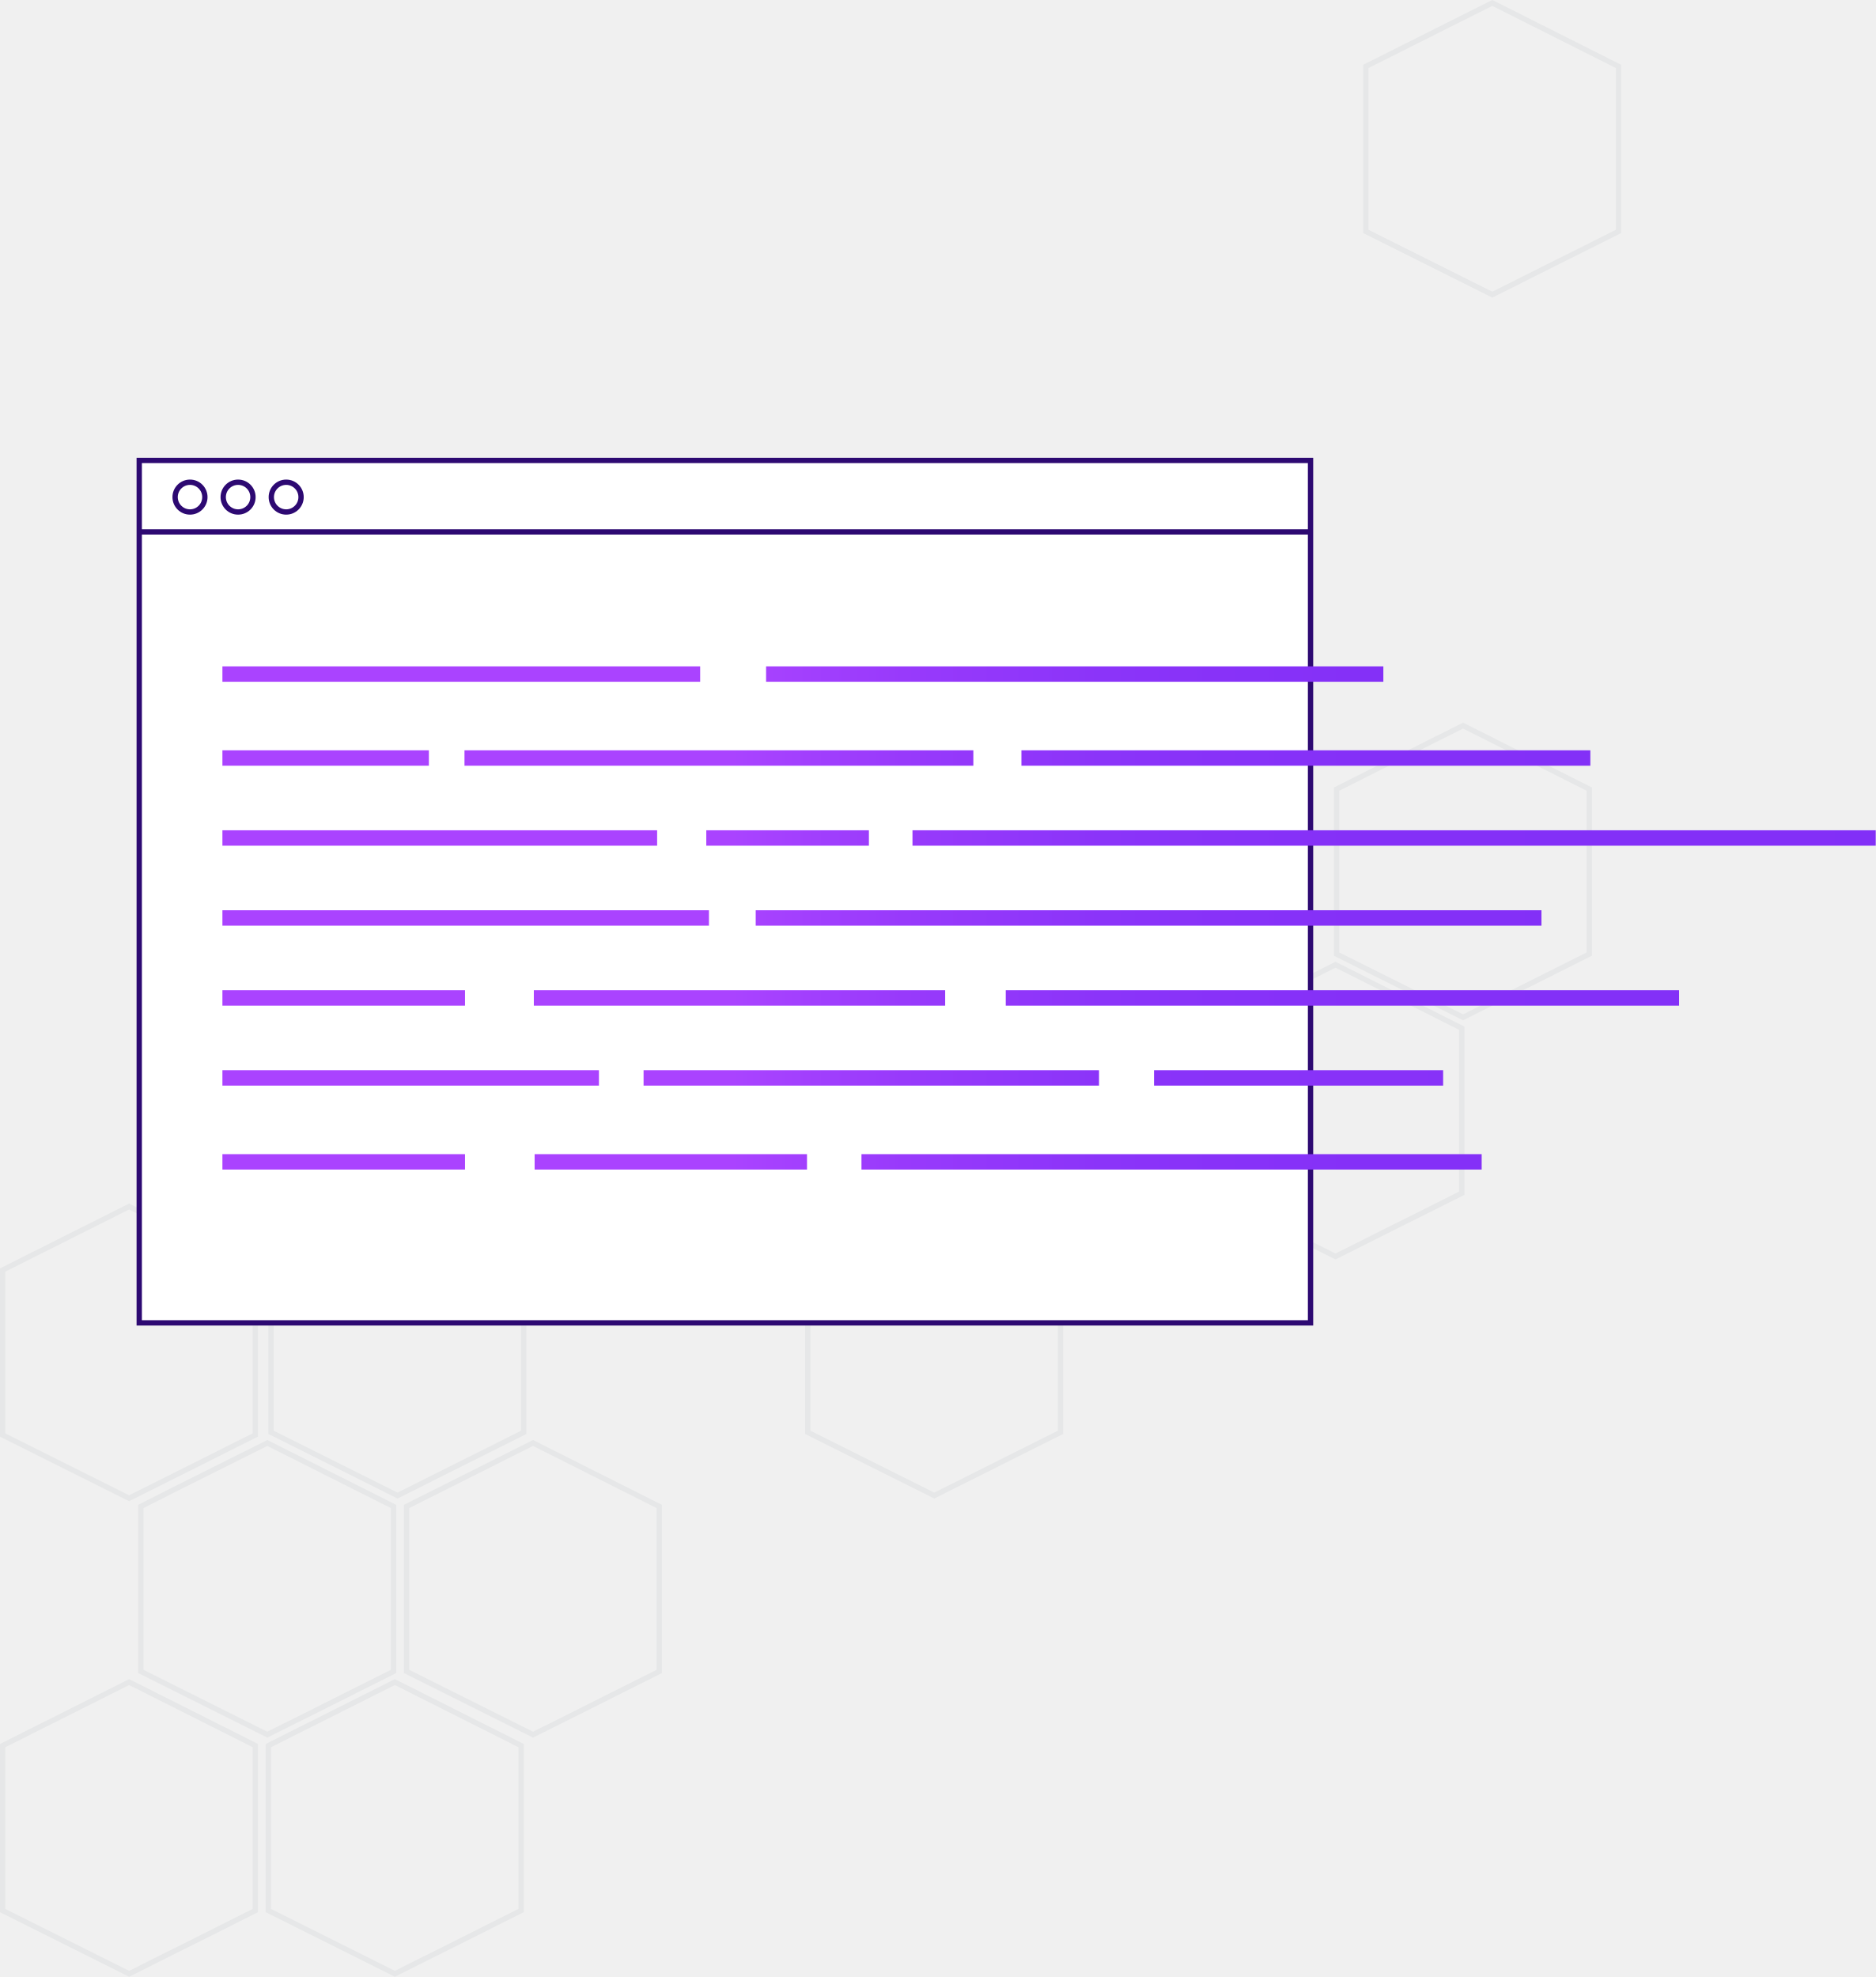
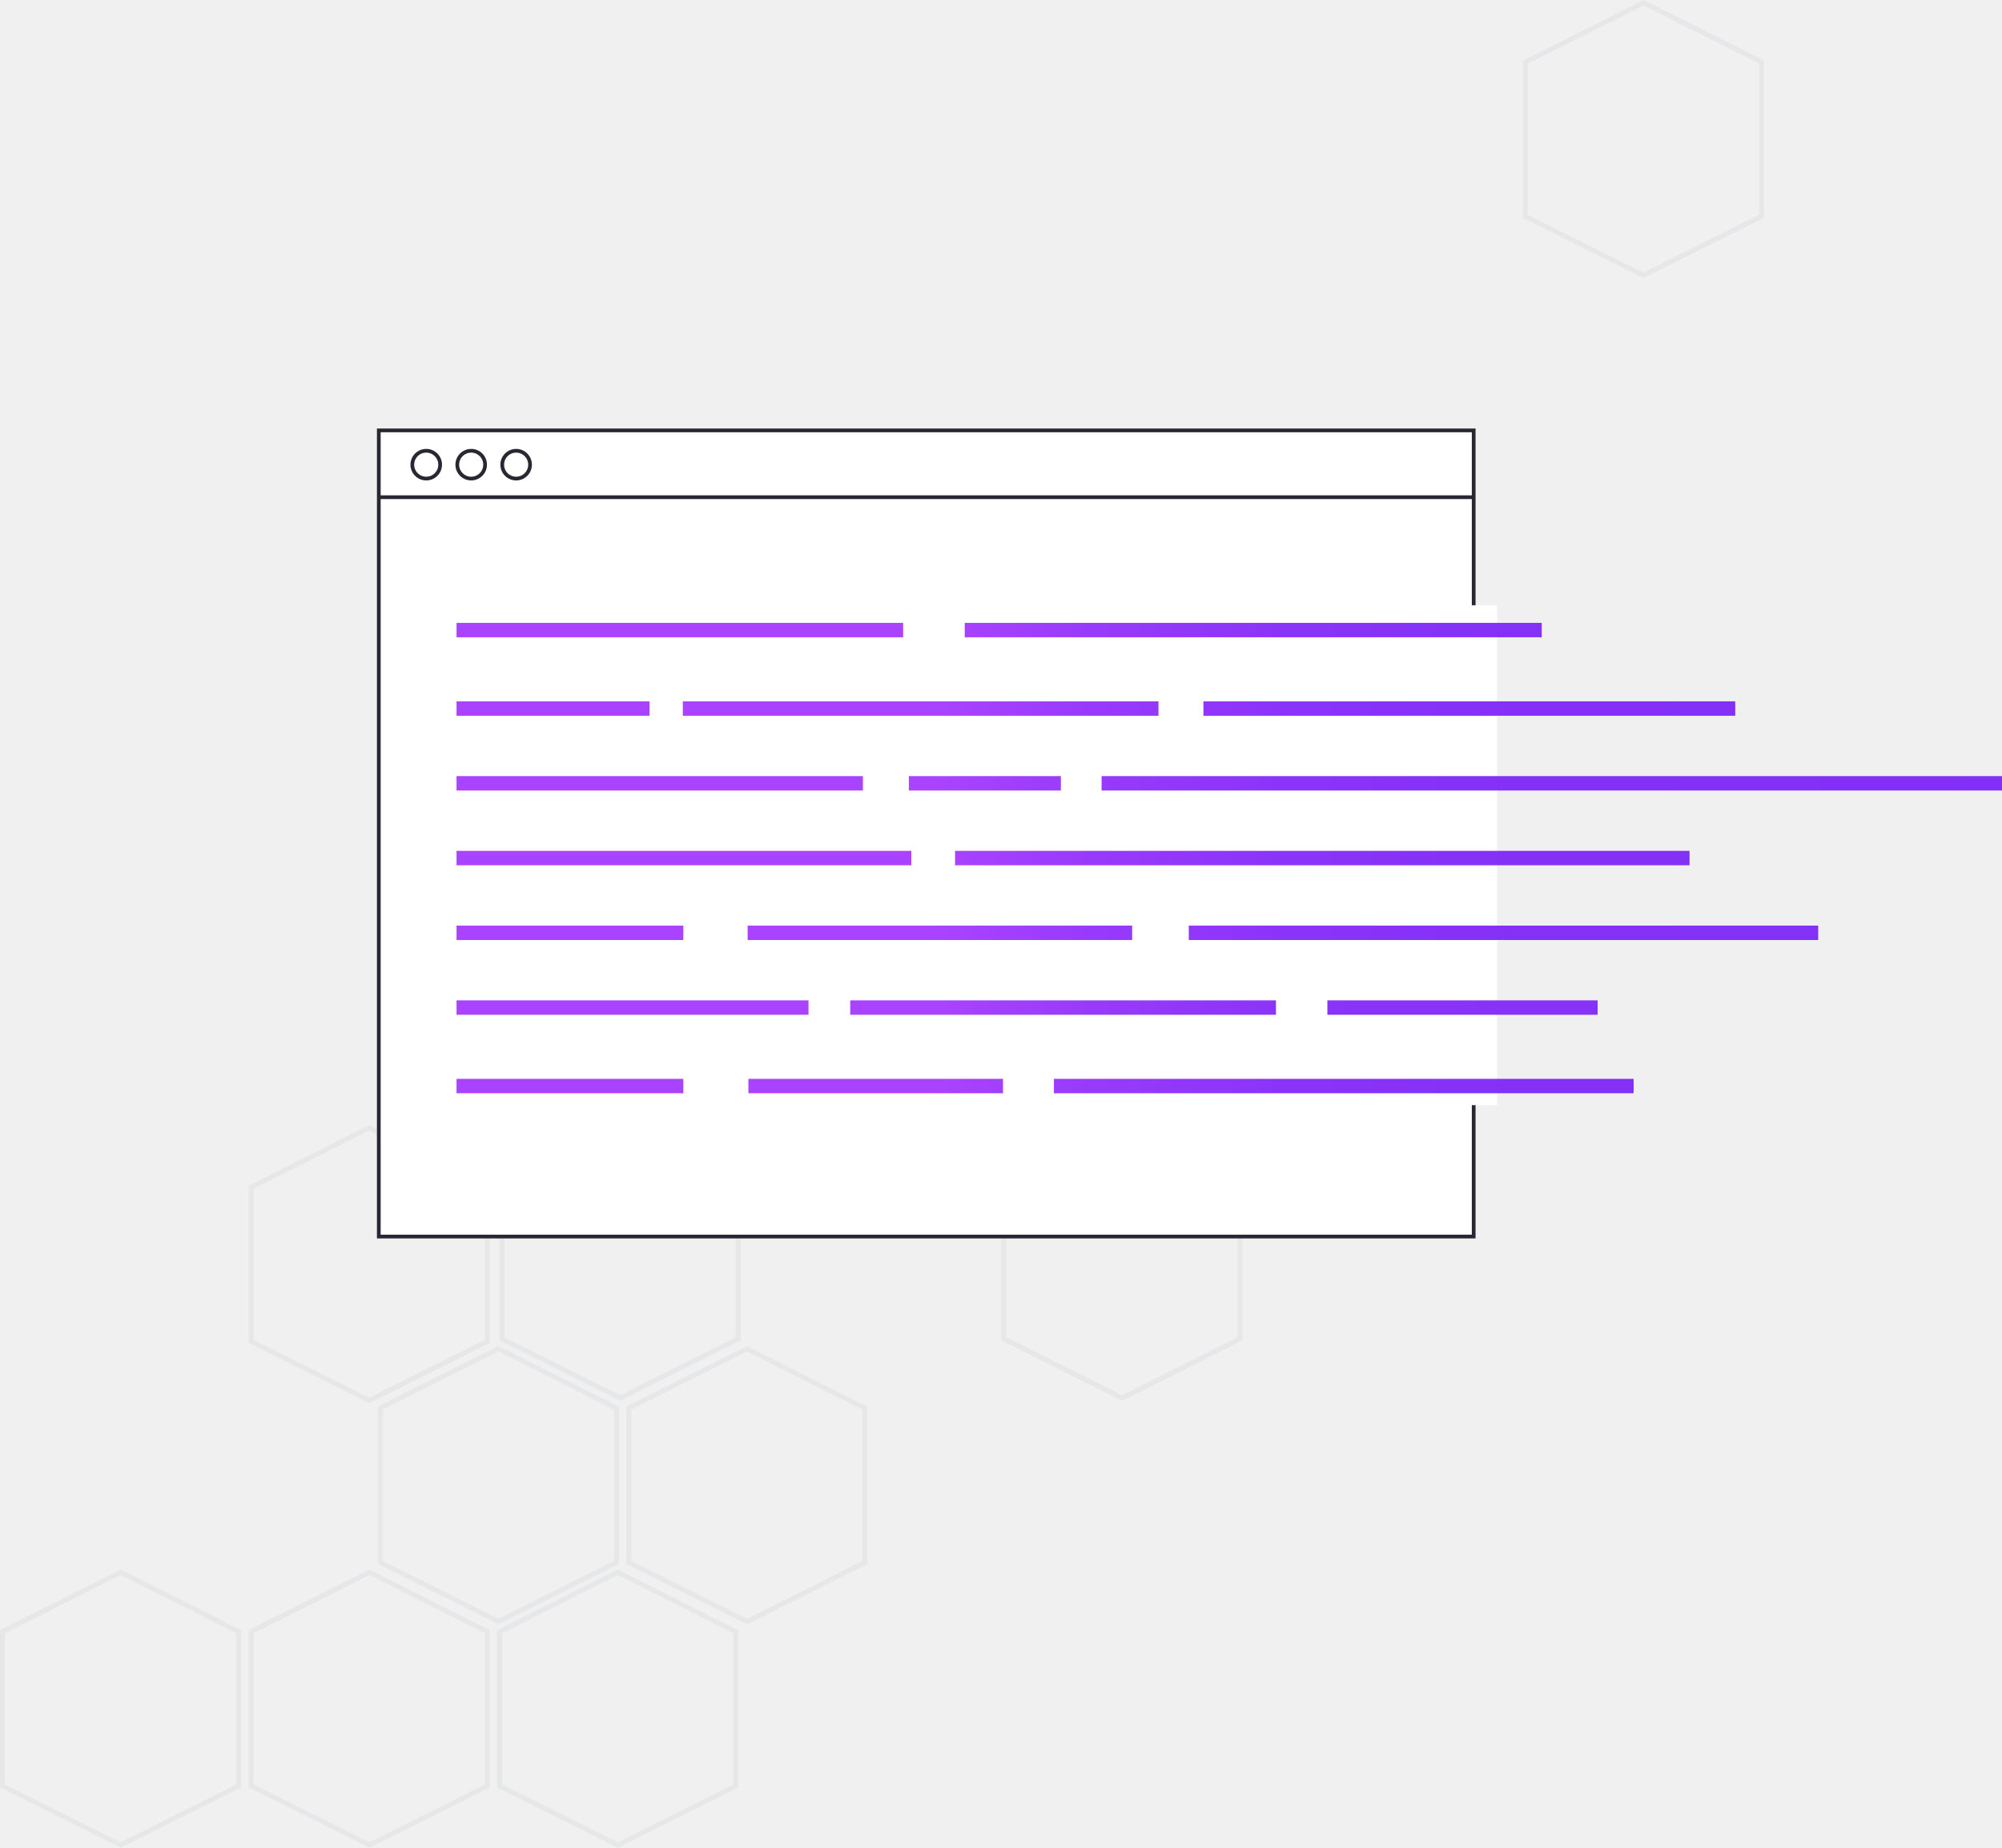
- <svg xmlns="http://www.w3.org/2000/svg" version="1.1" id="Layer_1" x="0px" y="0px" viewBox="0 0 705.9 744.1" style="enable-background:new 0 0 705.9 744.1;" xml:space="preserve">
+ <svg xmlns="http://www.w3.org/2000/svg" version="1.1" id="Layer_1" x="0px" y="0px" viewBox="0 0 806 744" style="enable-background:new 0 0 806 744;" xml:space="preserve">
  <style type="text/css">
	.st0{fill:none;stroke:#E6E7E8;stroke-width:2;stroke-miterlimit:10;}
- 	.st1{fill:#FFFFFF;stroke:#2D0972;stroke-width:2;stroke-miterlimit:10;}
- 	.st2{fill:url(#SVGID_1_);}
- 	.st3{fill:url(#SVGID_2_);}
- 	.st4{fill:url(#SVGID_3_);}
- 	.st5{fill:url(#SVGID_4_);}
- 	.st6{fill:url(#SVGID_5_);}
- 	.st7{fill:url(#SVGID_6_);}
- 	.st8{fill:url(#SVGID_7_);}
- 	.st9{fill:url(#SVGID_8_);}
- 	.st10{fill:url(#SVGID_9_);}
- 	.st11{fill:url(#SVGID_10_);}
- 	.st12{fill:url(#SVGID_11_);}
- 	.st13{fill:url(#SVGID_12_);}
- 	.st14{fill:url(#SVGID_13_);}
- 	.st15{fill:url(#SVGID_14_);}
- 	.st16{fill:url(#SVGID_15_);}
- 	.st17{fill:url(#SVGID_16_);}
- 	.st18{fill:url(#SVGID_17_);}
- 	.st19{fill:url(#SVGID_18_);}
- 	.st20{fill:url(#SVGID_19_);}
+ 	.st1{fill:#FFFFFF;stroke:#2A2733;stroke-width:1.5;stroke-miterlimit:10;}
+ 	.st2{fill:none;stroke:#2A2733;stroke-width:1.5;stroke-miterlimit:10;}
+ 	.st3{fill:#FFFFFF;}
+ 	.st4{fill:url(#SVGID_1_);}
+ 	.st5{fill:url(#SVGID_2_);}
+ 	.st6{fill:url(#SVGID_3_);}
+ 	.st7{fill:url(#SVGID_4_);}
+ 	.st8{fill:url(#SVGID_5_);}
+ 	.st9{fill:url(#SVGID_6_);}
+ 	.st10{fill:url(#SVGID_7_);}
+ 	.st11{fill:url(#SVGID_8_);}
+ 	.st12{fill:url(#SVGID_9_);}
+ 	.st13{fill:url(#SVGID_10_);}
+ 	.st14{fill:url(#SVGID_11_);}
+ 	.st15{fill:url(#SVGID_12_);}
+ 	.st16{fill:url(#SVGID_13_);}
+ 	.st17{fill:url(#SVGID_14_);}
+ 	.st18{fill:url(#SVGID_15_);}
+ 	.st19{fill:url(#SVGID_16_);}
+ 	.st20{fill:url(#SVGID_17_);}
+ 	.st21{fill:url(#SVGID_18_);}
+ 	.st22{fill:url(#SVGID_19_);}
</style>
  <g>
-     <polygon class="st0" points="153,449.1 153,387 200.6,363.1 248.1,387 248.1,449.1 200.6,472.9  " />
-     <polygon class="st0" points="301.7,472.9 254.1,449.1 254.1,387 301.7,363.1 349.3,387 349.3,449.1  " />
-     <polygon class="st0" points="502.6,472.9 455,449.1 455,387 502.6,363.1 550.1,387 550.1,449.1  " />
-     <polygon class="st0" points="561.6,110.9 514,87.1 514,25 561.6,1.1 609.1,25 609.1,87.1  " />
-     <polygon class="st0" points="550.6,382.9 503,359.1 503,297 550.6,273.1 598.1,297 598.1,359.1  " />
-     <polygon class="st0" points="149.6,562.9 102,539.1 102,477 149.6,453.1 197.1,477 197.1,539.1  " />
-     <polygon class="st0" points="351.6,562.9 304,539.1 304,477 351.6,453.1 399.1,477 399.1,539.1  " />
-     <polygon class="st0" points="53,629.1 53,567 67.4,559.7 100.6,543.1 148.1,567 148.1,629.1 100.6,652.9  " />
-     <polygon class="st0" points="200.6,652.9 153,629.1 153,567 200.6,543.1 248.1,567 248.1,629.1  " />
+     <polygon class="st0" points="253.1,449.1 253.1,387 300.7,363.1 348.2,387 348.2,449.1 300.7,472.9  " />
+     <polygon class="st0" points="401.8,472.9 354.2,449.1 354.2,387 401.8,363.1 449.4,387 449.4,449.1  " />
+     <polygon class="st0" points="661.7,110.9 614.1,87.1 614.1,25 661.7,1.1 709.2,25 709.2,87.1  " />
+     <polygon class="st0" points="249.7,562.9 202.1,539.1 202.1,477 249.7,453.1 297.2,477 297.2,539.1  " />
+     <polygon class="st0" points="451.7,562.9 404.1,539.1 404.1,477 451.7,453.1 499.2,477 499.2,539.1  " />
+     <polygon class="st0" points="153.1,629.1 153.1,567 167.5,559.7 200.7,543.1 248.2,567 248.2,629.1 200.7,652.9  " />
+     <polygon class="st0" points="300.7,652.9 253.1,629.1 253.1,567 300.7,543.1 348.2,567 348.2,629.1  " />
+     <polygon class="st0" points="148.7,742.9 101.1,719.1 101.1,657 148.7,633.1 196.2,657 196.2,719.1  " />
    <polygon class="st0" points="48.6,742.9 1,719.1 1,657 48.6,633.1 96.1,657 96.1,719.1  " />
-     <polygon class="st0" points="48.6,563.9 1,540.1 1,478 48.6,454.1 96.1,478 96.1,540.1  " />
-     <polygon class="st0" points="148.6,742.9 101,719.1 101,657 148.6,633.1 196.1,657 196.1,719.1  " />
+     <polygon class="st0" points="148.7,563.9 101.1,540.1 101.1,478 148.7,454.1 196.2,478 196.2,540.1  " />
+     <polygon class="st0" points="248.7,742.9 201.1,719.1 201.1,657 248.7,633.1 296.2,657 296.2,719.1  " />
  </g>
-   <rect x="52.4" y="173.3" class="st1" width="440.8" height="324.6" />
-   <line class="st1" x1="52.4" y1="200.2" x2="493.2" y2="200.2" />
-   <circle class="st1" cx="71.5" cy="187.1" r="5.6" />
-   <circle class="st1" cx="89.6" cy="187.1" r="5.6" />
-   <circle class="st1" cx="107.7" cy="187.1" r="5.6" />
+   <rect x="152.5" y="173.3" class="st1" width="440.8" height="324.6" />
+   <line class="st2" x1="152.5" y1="200.2" x2="593.3" y2="200.2" />
+   <circle class="st1" cx="171.6" cy="187.1" r="5.6" />
+   <circle class="st1" cx="189.7" cy="187.1" r="5.6" />
+   <circle class="st1" cx="207.8" cy="187.1" r="5.6" />
+   <rect x="588.8" y="243.7" class="st3" width="13.9" height="201.3" />
  <g>
-     <linearGradient id="SVGID_1_" gradientUnits="userSpaceOnUse" x1="276.113" y1="253.71" x2="748.894" y2="253.71">
-       <stop offset="0" style="stop-color:#AA43FF" />
-       <stop offset="3.900588e-03" style="stop-color:#A943FF" />
-       <stop offset="0.135" style="stop-color:#983AFB" />
-       <stop offset="0.293" style="stop-color:#8B34F9" />
-       <stop offset="0.506" style="stop-color:#8430F7" />
-       <stop offset="1" style="stop-color:#822FF7" />
-     </linearGradient>
-     <rect x="83.7" y="250.8" class="st2" width="179.8" height="5.8" />
-     <linearGradient id="SVGID_2_" gradientUnits="userSpaceOnUse" x1="276.113" y1="253.71" x2="748.894" y2="253.71">
-       <stop offset="0" style="stop-color:#AA43FF" />
-       <stop offset="3.900588e-03" style="stop-color:#A943FF" />
-       <stop offset="0.135" style="stop-color:#983AFB" />
-       <stop offset="0.293" style="stop-color:#8B34F9" />
-       <stop offset="0.506" style="stop-color:#8430F7" />
-       <stop offset="1" style="stop-color:#822FF7" />
-     </linearGradient>
-     <rect x="288.3" y="250.8" class="st3" width="232.3" height="5.8" />
-     <linearGradient id="SVGID_3_" gradientUnits="userSpaceOnUse" x1="276.113" y1="285.288" x2="748.894" y2="285.288">
-       <stop offset="0" style="stop-color:#AA43FF" />
-       <stop offset="3.900588e-03" style="stop-color:#A943FF" />
-       <stop offset="0.135" style="stop-color:#983AFB" />
-       <stop offset="0.293" style="stop-color:#8B34F9" />
-       <stop offset="0.506" style="stop-color:#8430F7" />
-       <stop offset="1" style="stop-color:#822FF7" />
-     </linearGradient>
-     <rect x="83.7" y="282.4" class="st4" width="77.7" height="5.8" />
-     <linearGradient id="SVGID_4_" gradientUnits="userSpaceOnUse" x1="276.113" y1="285.288" x2="748.894" y2="285.288">
-       <stop offset="0" style="stop-color:#AA43FF" />
-       <stop offset="3.900588e-03" style="stop-color:#A943FF" />
-       <stop offset="0.135" style="stop-color:#983AFB" />
-       <stop offset="0.293" style="stop-color:#8B34F9" />
-       <stop offset="0.506" style="stop-color:#8430F7" />
-       <stop offset="1" style="stop-color:#822FF7" />
-     </linearGradient>
-     <rect x="174.8" y="282.4" class="st5" width="191.5" height="5.8" />
-     <linearGradient id="SVGID_5_" gradientUnits="userSpaceOnUse" x1="276.113" y1="285.288" x2="748.894" y2="285.288">
-       <stop offset="0" style="stop-color:#AA43FF" />
-       <stop offset="3.900588e-03" style="stop-color:#A943FF" />
-       <stop offset="0.135" style="stop-color:#983AFB" />
-       <stop offset="0.293" style="stop-color:#8B34F9" />
-       <stop offset="0.506" style="stop-color:#8430F7" />
-       <stop offset="1" style="stop-color:#822FF7" />
-     </linearGradient>
-     <rect x="384.4" y="282.4" class="st6" width="214.1" height="5.8" />
-     <linearGradient id="SVGID_6_" gradientUnits="userSpaceOnUse" x1="276.113" y1="315.396" x2="748.894" y2="315.396">
-       <stop offset="0" style="stop-color:#AA43FF" />
-       <stop offset="3.900588e-03" style="stop-color:#A943FF" />
-       <stop offset="0.135" style="stop-color:#983AFB" />
-       <stop offset="0.293" style="stop-color:#8B34F9" />
-       <stop offset="0.506" style="stop-color:#8430F7" />
-       <stop offset="1" style="stop-color:#822FF7" />
-     </linearGradient>
-     <rect x="83.7" y="312.5" class="st7" width="163.6" height="5.8" />
-     <linearGradient id="SVGID_7_" gradientUnits="userSpaceOnUse" x1="276.113" y1="315.396" x2="748.894" y2="315.396">
-       <stop offset="0" style="stop-color:#AA43FF" />
-       <stop offset="3.900588e-03" style="stop-color:#A943FF" />
-       <stop offset="0.135" style="stop-color:#983AFB" />
-       <stop offset="0.293" style="stop-color:#8B34F9" />
-       <stop offset="0.506" style="stop-color:#8430F7" />
-       <stop offset="1" style="stop-color:#822FF7" />
-     </linearGradient>
-     <rect x="265.8" y="312.5" class="st8" width="61.2" height="5.8" />
-     <linearGradient id="SVGID_8_" gradientUnits="userSpaceOnUse" x1="276.113" y1="315.396" x2="748.894" y2="315.396">
-       <stop offset="0" style="stop-color:#AA43FF" />
-       <stop offset="3.900588e-03" style="stop-color:#A943FF" />
-       <stop offset="0.135" style="stop-color:#983AFB" />
-       <stop offset="0.293" style="stop-color:#8B34F9" />
-       <stop offset="0.506" style="stop-color:#8430F7" />
-       <stop offset="1" style="stop-color:#822FF7" />
-     </linearGradient>
-     <rect x="343.4" y="312.5" class="st9" width="362.5" height="5.8" />
-     <linearGradient id="SVGID_9_" gradientUnits="userSpaceOnUse" x1="276.113" y1="345.507" x2="748.894" y2="345.507">
-       <stop offset="0" style="stop-color:#AA43FF" />
-       <stop offset="3.900588e-03" style="stop-color:#A943FF" />
-       <stop offset="0.135" style="stop-color:#983AFB" />
-       <stop offset="0.293" style="stop-color:#8B34F9" />
-       <stop offset="0.506" style="stop-color:#8430F7" />
-       <stop offset="1" style="stop-color:#822FF7" />
-     </linearGradient>
-     <rect x="83.7" y="342.6" class="st10" width="183.1" height="5.8" />
-     <linearGradient id="SVGID_10_" gradientUnits="userSpaceOnUse" x1="276.113" y1="345.507" x2="748.894" y2="345.507">
-       <stop offset="0" style="stop-color:#AA43FF" />
-       <stop offset="3.900588e-03" style="stop-color:#A943FF" />
-       <stop offset="0.135" style="stop-color:#983AFB" />
-       <stop offset="0.293" style="stop-color:#8B34F9" />
-       <stop offset="0.506" style="stop-color:#8430F7" />
-       <stop offset="1" style="stop-color:#822FF7" />
-     </linearGradient>
-     <rect x="284.4" y="342.6" class="st11" width="295.7" height="5.8" />
-     <linearGradient id="SVGID_11_" gradientUnits="userSpaceOnUse" x1="276.113" y1="375.616" x2="748.894" y2="375.616">
-       <stop offset="0" style="stop-color:#AA43FF" />
-       <stop offset="3.900588e-03" style="stop-color:#A943FF" />
-       <stop offset="0.135" style="stop-color:#983AFB" />
-       <stop offset="0.293" style="stop-color:#8B34F9" />
-       <stop offset="0.506" style="stop-color:#8430F7" />
-       <stop offset="1" style="stop-color:#822FF7" />
-     </linearGradient>
-     <rect x="83.7" y="372.7" class="st12" width="91.3" height="5.8" />
-     <linearGradient id="SVGID_12_" gradientUnits="userSpaceOnUse" x1="276.113" y1="375.616" x2="748.894" y2="375.616">
-       <stop offset="0" style="stop-color:#AA43FF" />
-       <stop offset="3.900588e-03" style="stop-color:#A943FF" />
-       <stop offset="0.135" style="stop-color:#983AFB" />
-       <stop offset="0.293" style="stop-color:#8B34F9" />
-       <stop offset="0.506" style="stop-color:#8430F7" />
-       <stop offset="1" style="stop-color:#822FF7" />
-     </linearGradient>
-     <rect x="200.9" y="372.7" class="st13" width="154.8" height="5.8" />
-     <linearGradient id="SVGID_13_" gradientUnits="userSpaceOnUse" x1="276.113" y1="375.616" x2="748.894" y2="375.616">
-       <stop offset="0" style="stop-color:#AA43FF" />
-       <stop offset="3.900588e-03" style="stop-color:#A943FF" />
-       <stop offset="0.135" style="stop-color:#983AFB" />
-       <stop offset="0.293" style="stop-color:#8B34F9" />
-       <stop offset="0.506" style="stop-color:#8430F7" />
-       <stop offset="1" style="stop-color:#822FF7" />
-     </linearGradient>
-     <rect x="378.5" y="372.7" class="st14" width="253.4" height="5.8" />
-     <linearGradient id="SVGID_14_" gradientUnits="userSpaceOnUse" x1="276.113" y1="405.723" x2="748.894" y2="405.723">
-       <stop offset="0" style="stop-color:#AA43FF" />
-       <stop offset="3.900588e-03" style="stop-color:#A943FF" />
-       <stop offset="0.135" style="stop-color:#983AFB" />
-       <stop offset="0.293" style="stop-color:#8B34F9" />
-       <stop offset="0.506" style="stop-color:#8430F7" />
-       <stop offset="1" style="stop-color:#822FF7" />
-     </linearGradient>
-     <rect x="83.7" y="402.8" class="st15" width="141.7" height="5.8" />
-     <linearGradient id="SVGID_15_" gradientUnits="userSpaceOnUse" x1="276.113" y1="405.723" x2="748.894" y2="405.723">
-       <stop offset="0" style="stop-color:#AA43FF" />
-       <stop offset="3.900588e-03" style="stop-color:#A943FF" />
-       <stop offset="0.135" style="stop-color:#983AFB" />
-       <stop offset="0.293" style="stop-color:#8B34F9" />
-       <stop offset="0.506" style="stop-color:#8430F7" />
-       <stop offset="1" style="stop-color:#822FF7" />
-     </linearGradient>
-     <rect x="242.2" y="402.8" class="st16" width="171.4" height="5.8" />
-     <linearGradient id="SVGID_16_" gradientUnits="userSpaceOnUse" x1="-96.588" y1="405.723" x2="1490.153" y2="405.723">
-       <stop offset="0" style="stop-color:#AA43FF" />
-       <stop offset="3.900588e-03" style="stop-color:#A943FF" />
-       <stop offset="0.135" style="stop-color:#983AFB" />
-       <stop offset="0.293" style="stop-color:#8B34F9" />
-       <stop offset="0.506" style="stop-color:#8430F7" />
-       <stop offset="1" style="stop-color:#822FF7" />
-     </linearGradient>
-     <rect x="434.3" y="402.8" class="st17" width="108.8" height="5.8" />
-     <linearGradient id="SVGID_17_" gradientUnits="userSpaceOnUse" x1="276.113" y1="437.303" x2="748.894" y2="437.303">
-       <stop offset="0" style="stop-color:#AA43FF" />
-       <stop offset="3.900588e-03" style="stop-color:#A943FF" />
-       <stop offset="0.135" style="stop-color:#983AFB" />
-       <stop offset="0.293" style="stop-color:#8B34F9" />
-       <stop offset="0.506" style="stop-color:#8430F7" />
-       <stop offset="1" style="stop-color:#822FF7" />
-     </linearGradient>
-     <rect x="83.7" y="434.4" class="st18" width="91.3" height="5.8" />
-     <linearGradient id="SVGID_18_" gradientUnits="userSpaceOnUse" x1="276.113" y1="437.303" x2="748.894" y2="437.303">
-       <stop offset="0" style="stop-color:#AA43FF" />
-       <stop offset="3.900588e-03" style="stop-color:#A943FF" />
-       <stop offset="0.135" style="stop-color:#983AFB" />
-       <stop offset="0.293" style="stop-color:#8B34F9" />
-       <stop offset="0.506" style="stop-color:#8430F7" />
-       <stop offset="1" style="stop-color:#822FF7" />
-     </linearGradient>
-     <rect x="201.2" y="434.4" class="st19" width="102.5" height="5.8" />
-     <linearGradient id="SVGID_19_" gradientUnits="userSpaceOnUse" x1="276.113" y1="437.303" x2="748.894" y2="437.303">
-       <stop offset="0" style="stop-color:#AA43FF" />
-       <stop offset="3.900588e-03" style="stop-color:#A943FF" />
-       <stop offset="0.135" style="stop-color:#983AFB" />
-       <stop offset="0.293" style="stop-color:#8B34F9" />
-       <stop offset="0.506" style="stop-color:#8430F7" />
-       <stop offset="1" style="stop-color:#822FF7" />
-     </linearGradient>
-     <rect x="324.2" y="434.4" class="st20" width="233.4" height="5.8" />
+     <linearGradient id="SVGID_1_" gradientUnits="userSpaceOnUse" x1="376.213" y1="492.319" x2="848.994" y2="492.319" gradientTransform="matrix(1 0 0 -1 0 746.0385)">
+       <stop offset="0" style="stop-color:#AA43FF" />
+       <stop offset="3.900588e-03" style="stop-color:#A943FF" />
+       <stop offset="0.135" style="stop-color:#983AFB" />
+       <stop offset="0.293" style="stop-color:#8B34F9" />
+       <stop offset="0.506" style="stop-color:#8430F7" />
+       <stop offset="1" style="stop-color:#822FF7" />
+     </linearGradient>
+     <rect x="183.8" y="250.8" class="st4" width="179.8" height="5.8" />
+     <linearGradient id="SVGID_2_" gradientUnits="userSpaceOnUse" x1="376.213" y1="492.319" x2="848.994" y2="492.319" gradientTransform="matrix(1 0 0 -1 0 746.0385)">
+       <stop offset="0" style="stop-color:#AA43FF" />
+       <stop offset="3.900588e-03" style="stop-color:#A943FF" />
+       <stop offset="0.135" style="stop-color:#983AFB" />
+       <stop offset="0.293" style="stop-color:#8B34F9" />
+       <stop offset="0.506" style="stop-color:#8430F7" />
+       <stop offset="1" style="stop-color:#822FF7" />
+     </linearGradient>
+     <rect x="388.4" y="250.8" class="st5" width="232.3" height="5.8" />
+     <linearGradient id="SVGID_3_" gradientUnits="userSpaceOnUse" x1="376.213" y1="460.719" x2="848.994" y2="460.719" gradientTransform="matrix(1 0 0 -1 0 746.0385)">
+       <stop offset="0" style="stop-color:#AA43FF" />
+       <stop offset="3.900588e-03" style="stop-color:#A943FF" />
+       <stop offset="0.135" style="stop-color:#983AFB" />
+       <stop offset="0.293" style="stop-color:#8B34F9" />
+       <stop offset="0.506" style="stop-color:#8430F7" />
+       <stop offset="1" style="stop-color:#822FF7" />
+     </linearGradient>
+     <rect x="183.8" y="282.4" class="st6" width="77.7" height="5.8" />
+     <linearGradient id="SVGID_4_" gradientUnits="userSpaceOnUse" x1="376.213" y1="460.719" x2="848.994" y2="460.719" gradientTransform="matrix(1 0 0 -1 0 746.0385)">
+       <stop offset="0" style="stop-color:#AA43FF" />
+       <stop offset="3.900588e-03" style="stop-color:#A943FF" />
+       <stop offset="0.135" style="stop-color:#983AFB" />
+       <stop offset="0.293" style="stop-color:#8B34F9" />
+       <stop offset="0.506" style="stop-color:#8430F7" />
+       <stop offset="1" style="stop-color:#822FF7" />
+     </linearGradient>
+     <rect x="274.9" y="282.4" class="st7" width="191.5" height="5.8" />
+     <linearGradient id="SVGID_5_" gradientUnits="userSpaceOnUse" x1="376.213" y1="460.719" x2="848.994" y2="460.719" gradientTransform="matrix(1 0 0 -1 0 746.0385)">
+       <stop offset="0" style="stop-color:#AA43FF" />
+       <stop offset="3.900588e-03" style="stop-color:#A943FF" />
+       <stop offset="0.135" style="stop-color:#983AFB" />
+       <stop offset="0.293" style="stop-color:#8B34F9" />
+       <stop offset="0.506" style="stop-color:#8430F7" />
+       <stop offset="1" style="stop-color:#822FF7" />
+     </linearGradient>
+     <rect x="484.5" y="282.4" class="st8" width="214.1" height="5.8" />
+     <linearGradient id="SVGID_6_" gradientUnits="userSpaceOnUse" x1="376.213" y1="430.619" x2="848.994" y2="430.619" gradientTransform="matrix(1 0 0 -1 0 746.0385)">
+       <stop offset="0" style="stop-color:#AA43FF" />
+       <stop offset="3.900588e-03" style="stop-color:#A943FF" />
+       <stop offset="0.135" style="stop-color:#983AFB" />
+       <stop offset="0.293" style="stop-color:#8B34F9" />
+       <stop offset="0.506" style="stop-color:#8430F7" />
+       <stop offset="1" style="stop-color:#822FF7" />
+     </linearGradient>
+     <rect x="183.8" y="312.5" class="st9" width="163.6" height="5.8" />
+     <linearGradient id="SVGID_7_" gradientUnits="userSpaceOnUse" x1="376.213" y1="430.619" x2="848.994" y2="430.619" gradientTransform="matrix(1 0 0 -1 0 746.0385)">
+       <stop offset="0" style="stop-color:#AA43FF" />
+       <stop offset="3.900588e-03" style="stop-color:#A943FF" />
+       <stop offset="0.135" style="stop-color:#983AFB" />
+       <stop offset="0.293" style="stop-color:#8B34F9" />
+       <stop offset="0.506" style="stop-color:#8430F7" />
+       <stop offset="1" style="stop-color:#822FF7" />
+     </linearGradient>
+     <rect x="365.9" y="312.5" class="st10" width="61.2" height="5.8" />
+     <linearGradient id="SVGID_8_" gradientUnits="userSpaceOnUse" x1="376.213" y1="430.619" x2="848.994" y2="430.619" gradientTransform="matrix(1 0 0 -1 0 746.0385)">
+       <stop offset="0" style="stop-color:#AA43FF" />
+       <stop offset="3.900588e-03" style="stop-color:#A943FF" />
+       <stop offset="0.135" style="stop-color:#983AFB" />
+       <stop offset="0.293" style="stop-color:#8B34F9" />
+       <stop offset="0.506" style="stop-color:#8430F7" />
+       <stop offset="1" style="stop-color:#822FF7" />
+     </linearGradient>
+     <rect x="443.5" y="312.5" class="st11" width="362.5" height="5.8" />
+     <linearGradient id="SVGID_9_" gradientUnits="userSpaceOnUse" x1="376.213" y1="400.519" x2="848.994" y2="400.519" gradientTransform="matrix(1 0 0 -1 0 746.0385)">
+       <stop offset="0" style="stop-color:#AA43FF" />
+       <stop offset="3.900588e-03" style="stop-color:#A943FF" />
+       <stop offset="0.135" style="stop-color:#983AFB" />
+       <stop offset="0.293" style="stop-color:#8B34F9" />
+       <stop offset="0.506" style="stop-color:#8430F7" />
+       <stop offset="1" style="stop-color:#822FF7" />
+     </linearGradient>
+     <rect x="183.8" y="342.6" class="st12" width="183.1" height="5.8" />
+     <linearGradient id="SVGID_10_" gradientUnits="userSpaceOnUse" x1="376.213" y1="400.519" x2="848.994" y2="400.519" gradientTransform="matrix(1 0 0 -1 0 746.0385)">
+       <stop offset="0" style="stop-color:#AA43FF" />
+       <stop offset="3.900588e-03" style="stop-color:#A943FF" />
+       <stop offset="0.135" style="stop-color:#983AFB" />
+       <stop offset="0.293" style="stop-color:#8B34F9" />
+       <stop offset="0.506" style="stop-color:#8430F7" />
+       <stop offset="1" style="stop-color:#822FF7" />
+     </linearGradient>
+     <rect x="384.5" y="342.6" class="st13" width="295.7" height="5.8" />
+     <linearGradient id="SVGID_11_" gradientUnits="userSpaceOnUse" x1="376.213" y1="370.419" x2="848.994" y2="370.419" gradientTransform="matrix(1 0 0 -1 0 746.0385)">
+       <stop offset="0" style="stop-color:#AA43FF" />
+       <stop offset="3.900588e-03" style="stop-color:#A943FF" />
+       <stop offset="0.135" style="stop-color:#983AFB" />
+       <stop offset="0.293" style="stop-color:#8B34F9" />
+       <stop offset="0.506" style="stop-color:#8430F7" />
+       <stop offset="1" style="stop-color:#822FF7" />
+     </linearGradient>
+     <rect x="183.8" y="372.7" class="st14" width="91.3" height="5.8" />
+     <linearGradient id="SVGID_12_" gradientUnits="userSpaceOnUse" x1="376.213" y1="370.419" x2="848.994" y2="370.419" gradientTransform="matrix(1 0 0 -1 0 746.0385)">
+       <stop offset="0" style="stop-color:#AA43FF" />
+       <stop offset="3.900588e-03" style="stop-color:#A943FF" />
+       <stop offset="0.135" style="stop-color:#983AFB" />
+       <stop offset="0.293" style="stop-color:#8B34F9" />
+       <stop offset="0.506" style="stop-color:#8430F7" />
+       <stop offset="1" style="stop-color:#822FF7" />
+     </linearGradient>
+     <rect x="301" y="372.7" class="st15" width="154.8" height="5.8" />
+     <linearGradient id="SVGID_13_" gradientUnits="userSpaceOnUse" x1="376.213" y1="370.419" x2="848.994" y2="370.419" gradientTransform="matrix(1 0 0 -1 0 746.0385)">
+       <stop offset="0" style="stop-color:#AA43FF" />
+       <stop offset="3.900588e-03" style="stop-color:#A943FF" />
+       <stop offset="0.135" style="stop-color:#983AFB" />
+       <stop offset="0.293" style="stop-color:#8B34F9" />
+       <stop offset="0.506" style="stop-color:#8430F7" />
+       <stop offset="1" style="stop-color:#822FF7" />
+     </linearGradient>
+     <rect x="478.6" y="372.7" class="st16" width="253.4" height="5.8" />
+     <linearGradient id="SVGID_14_" gradientUnits="userSpaceOnUse" x1="376.213" y1="340.319" x2="848.994" y2="340.319" gradientTransform="matrix(1 0 0 -1 0 746.0385)">
+       <stop offset="0" style="stop-color:#AA43FF" />
+       <stop offset="3.900588e-03" style="stop-color:#A943FF" />
+       <stop offset="0.135" style="stop-color:#983AFB" />
+       <stop offset="0.293" style="stop-color:#8B34F9" />
+       <stop offset="0.506" style="stop-color:#8430F7" />
+       <stop offset="1" style="stop-color:#822FF7" />
+     </linearGradient>
+     <rect x="183.8" y="402.8" class="st17" width="141.7" height="5.8" />
+     <linearGradient id="SVGID_15_" gradientUnits="userSpaceOnUse" x1="376.213" y1="340.319" x2="848.994" y2="340.319" gradientTransform="matrix(1 0 0 -1 0 746.0385)">
+       <stop offset="0" style="stop-color:#AA43FF" />
+       <stop offset="3.900588e-03" style="stop-color:#A943FF" />
+       <stop offset="0.135" style="stop-color:#983AFB" />
+       <stop offset="0.293" style="stop-color:#8B34F9" />
+       <stop offset="0.506" style="stop-color:#8430F7" />
+       <stop offset="1" style="stop-color:#822FF7" />
+     </linearGradient>
+     <rect x="342.3" y="402.8" class="st18" width="171.4" height="5.8" />
+     <linearGradient id="SVGID_16_" gradientUnits="userSpaceOnUse" x1="3.513" y1="340.319" x2="1590.253" y2="340.319" gradientTransform="matrix(1 0 0 -1 0 746.0385)">
+       <stop offset="0" style="stop-color:#AA43FF" />
+       <stop offset="3.900588e-03" style="stop-color:#A943FF" />
+       <stop offset="0.135" style="stop-color:#983AFB" />
+       <stop offset="0.293" style="stop-color:#8B34F9" />
+       <stop offset="0.506" style="stop-color:#8430F7" />
+       <stop offset="1" style="stop-color:#822FF7" />
+     </linearGradient>
+     <rect x="534.4" y="402.8" class="st19" width="108.8" height="5.8" />
+     <linearGradient id="SVGID_17_" gradientUnits="userSpaceOnUse" x1="376.213" y1="308.719" x2="848.994" y2="308.719" gradientTransform="matrix(1 0 0 -1 0 746.0385)">
+       <stop offset="0" style="stop-color:#AA43FF" />
+       <stop offset="3.900588e-03" style="stop-color:#A943FF" />
+       <stop offset="0.135" style="stop-color:#983AFB" />
+       <stop offset="0.293" style="stop-color:#8B34F9" />
+       <stop offset="0.506" style="stop-color:#8430F7" />
+       <stop offset="1" style="stop-color:#822FF7" />
+     </linearGradient>
+     <rect x="183.8" y="434.4" class="st20" width="91.3" height="5.8" />
+     <linearGradient id="SVGID_18_" gradientUnits="userSpaceOnUse" x1="376.213" y1="308.719" x2="848.994" y2="308.719" gradientTransform="matrix(1 0 0 -1 0 746.0385)">
+       <stop offset="0" style="stop-color:#AA43FF" />
+       <stop offset="3.900588e-03" style="stop-color:#A943FF" />
+       <stop offset="0.135" style="stop-color:#983AFB" />
+       <stop offset="0.293" style="stop-color:#8B34F9" />
+       <stop offset="0.506" style="stop-color:#8430F7" />
+       <stop offset="1" style="stop-color:#822FF7" />
+     </linearGradient>
+     <rect x="301.3" y="434.4" class="st21" width="102.5" height="5.8" />
+     <linearGradient id="SVGID_19_" gradientUnits="userSpaceOnUse" x1="376.213" y1="308.719" x2="848.994" y2="308.719" gradientTransform="matrix(1 0 0 -1 0 746.0385)">
+       <stop offset="0" style="stop-color:#AA43FF" />
+       <stop offset="3.900588e-03" style="stop-color:#A943FF" />
+       <stop offset="0.135" style="stop-color:#983AFB" />
+       <stop offset="0.293" style="stop-color:#8B34F9" />
+       <stop offset="0.506" style="stop-color:#8430F7" />
+       <stop offset="1" style="stop-color:#822FF7" />
+     </linearGradient>
+     <rect x="424.3" y="434.4" class="st22" width="233.4" height="5.8" />
  </g>
</svg>
